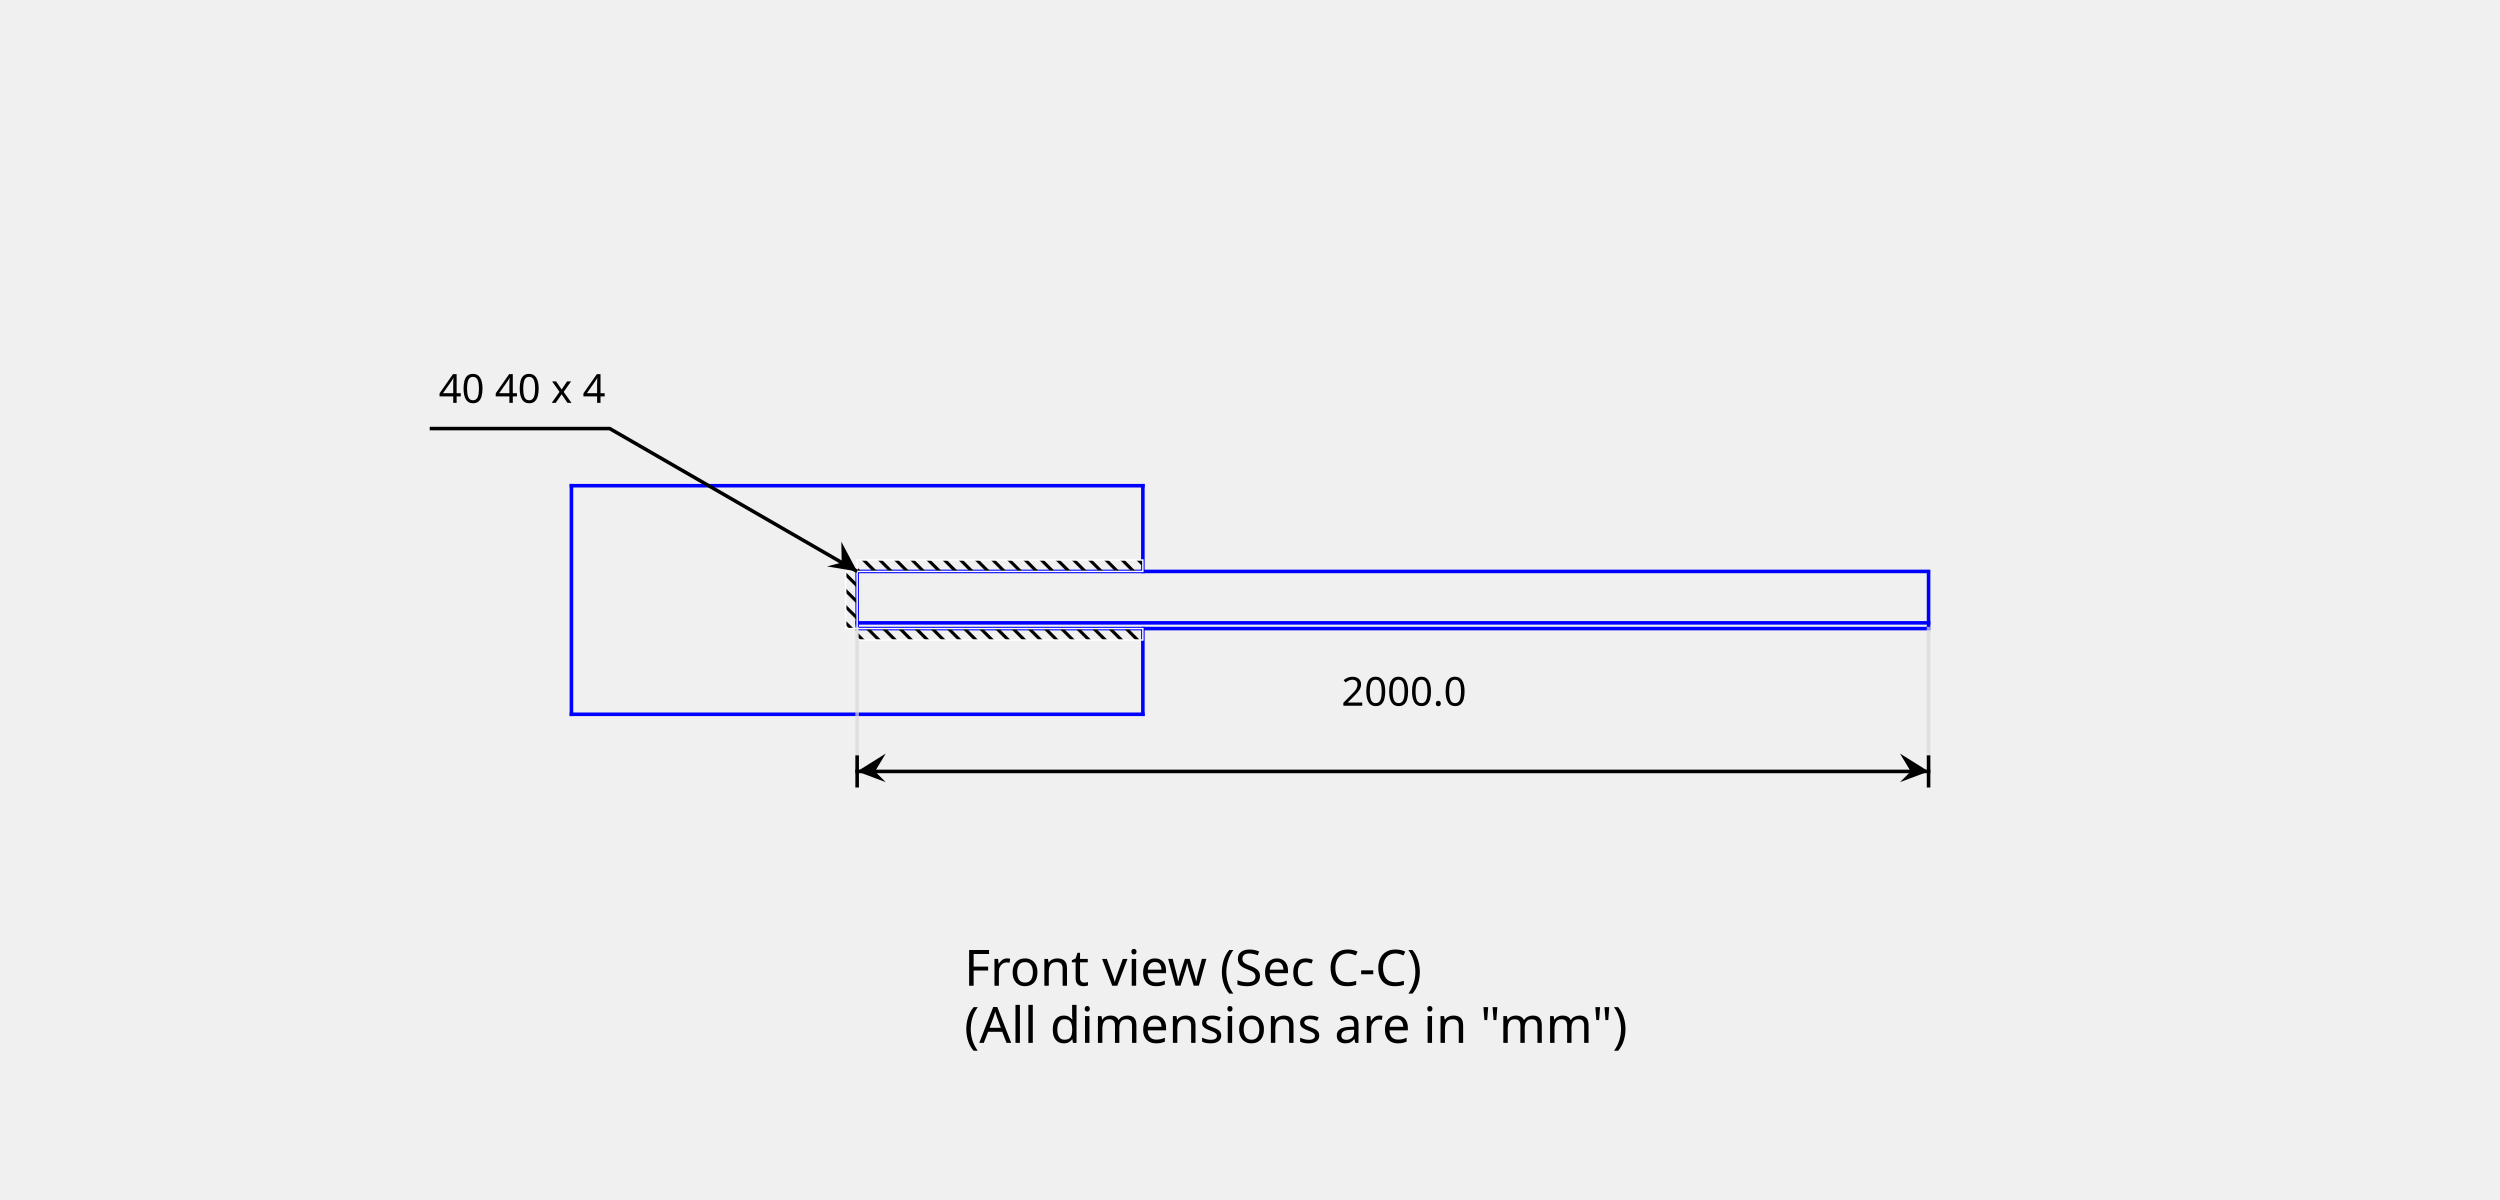
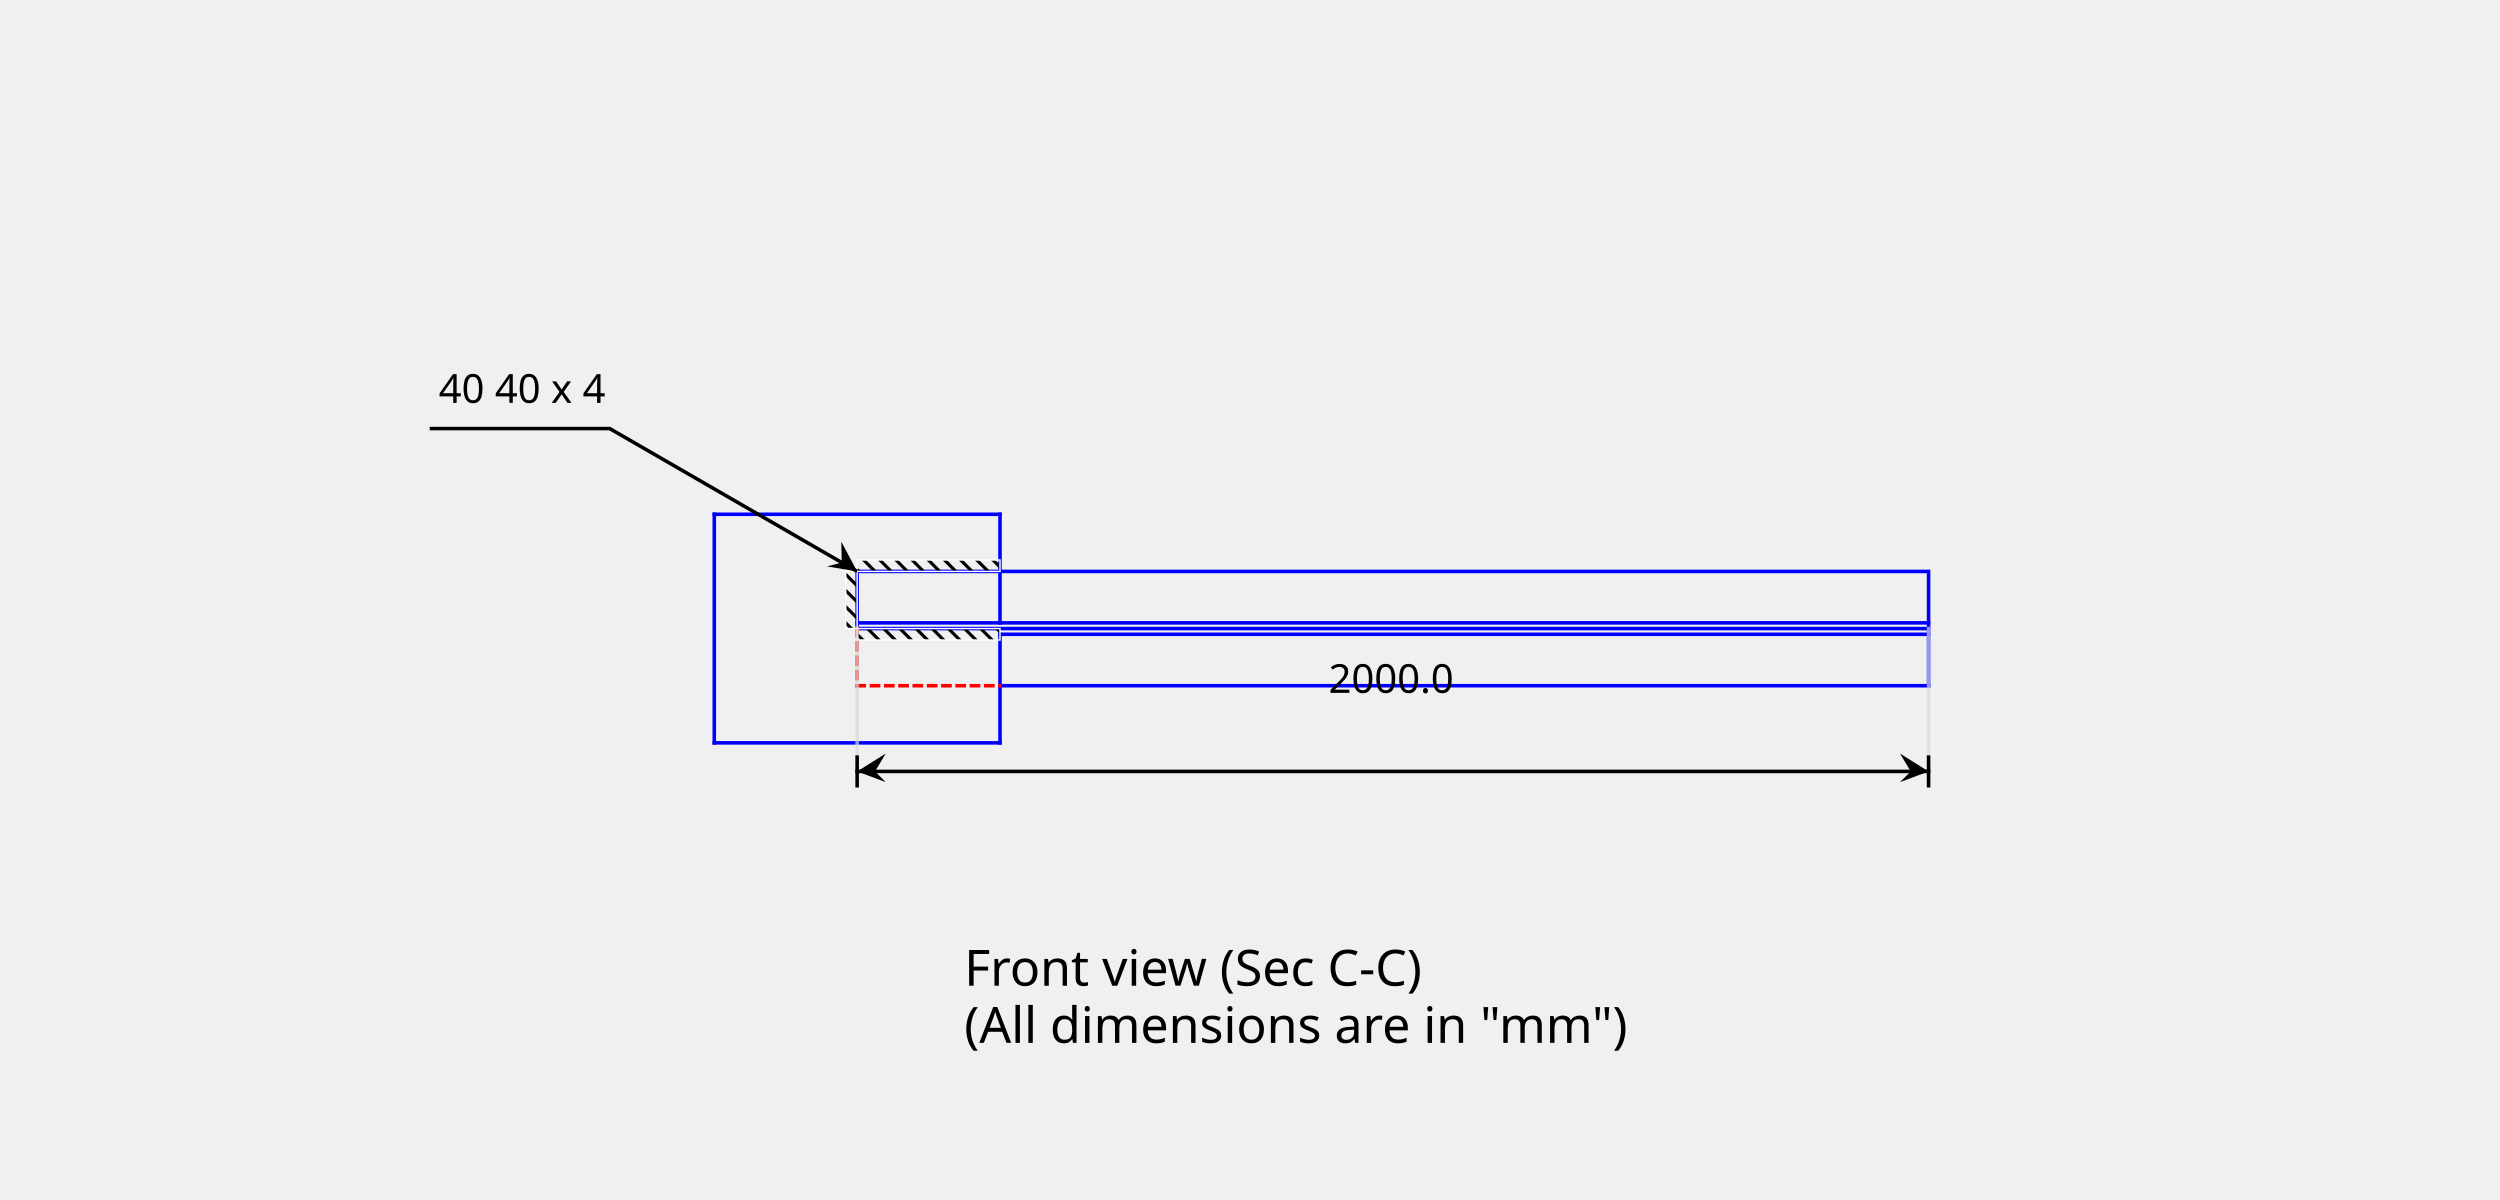
<svg xmlns="http://www.w3.org/2000/svg" baseProfile="full" height="100%" version="1.1" viewBox="-600 -400 1750 840" width="100%">
  <defs>
    <pattern height="8" id="diagonalHatch" patternTransform="rotate(45 2 2)" patternUnits="userSpaceOnUse" width="8">
      <path d="M 0,1 l 8,0" stroke="#000000" stroke-width="2.5" />
    </pattern>
-     <marker id="id40" markerHeight="20" markerWidth="30" orient="auto" refX="0" refY="3">
+     <marker id="id4" markerHeight="20" markerWidth="30" orient="auto" refX="0" refY="3">
      <path d=" M0,3 L8,8 L5,3 L8,0 L0,3" fill="black" />
    </marker>
-     <marker id="id41" markerHeight="30" markerWidth="30" orient="auto" refX="8" refY="3">
+     <marker id="id5" markerHeight="30" markerWidth="30" orient="auto" refX="8" refY="3">
      <path d=" M0,0 L3,3 L0,8 L8,3 L0,0" fill="black" />
    </marker>
-     <marker id="id42" markerHeight="20" markerWidth="30" orient="auto" refX="0" refY="3">
+     <marker id="id6" markerHeight="20" markerWidth="30" orient="auto" refX="0" refY="3">
      <path d=" M0,3 L8,8 L5,3 L8,0 L0,3" fill="black" />
    </marker>
  </defs>
  <polyline fill="none" points="0,0 750,0 750.0,40.0 0.0,40.0 0,0" stroke="blue" stroke-width="2.5" />
-   <line stroke="blue" stroke-linecap="square" stroke-width="2.5" x1="-200.0" x2="200.0" y1="-60.0" y2="-60.0" />
-   <line stroke="blue" stroke-linecap="square" stroke-width="2.5" x1="-200.0" x2="-200.0" y1="-60.0" y2="100.0" />
-   <line stroke="blue" stroke-linecap="square" stroke-width="2.5" x1="-200.0" x2="200.0" y1="100.0" y2="100.0" />
-   <line stroke="blue" stroke-linecap="square" stroke-width="2.5" x1="200.0" x2="200.0" y1="100.0" y2="40.0" />
-   <line stroke="blue" stroke-linecap="square" stroke-width="2.5" x1="200.0" x2="200.0" y1="-60.0" y2="0.0" />
  <line stroke="blue" stroke-linecap="square" stroke-width="2.5" x1="0.0" x2="750.0" y1="36.0" y2="36.0" />
-   <rect fill="url(#diagonalHatch)" height="8" stroke="white" stroke-width="1.0" width="200.0" x="0" y="-8" />
-   <rect fill="url(#diagonalHatch)" height="8" stroke="white" stroke-width="1.0" width="200.0" x="0.0" y="40.0" />
+   <line stroke="blue" stroke-linecap="square" stroke-width="2.5" x1="750.0" x2="750.0" y1="40.0" y2="80.0" />
+   <line stroke="blue" stroke-linecap="square" stroke-width="2.5" x1="100.0" x2="100.0" y1="44.0" y2="80.0" />
+   <line stroke="blue" stroke-linecap="square" stroke-width="2.5" x1="100.0" x2="750.0" y1="44.0" y2="44.0" />
+   <line stroke="blue" stroke-linecap="square" stroke-width="2.5" x1="100.0" x2="750.0" y1="80.0" y2="80.0" />
+   <line stroke="blue" stroke-linecap="square" stroke-width="2.5" x1="100.0" x2="100.0" y1="-40.0" y2="36.0" />
+   <line stroke="blue" stroke-linecap="square" stroke-width="2.5" x1="100.0" x2="100.0" y1="80.0" y2="120.0" />
+   <line stroke="blue" stroke-linecap="square" stroke-width="2.5" x1="100.0" x2="-100.0" y1="-40.0" y2="-40.0" />
+   <line stroke="blue" stroke-linecap="square" stroke-width="2.5" x1="-100.0" x2="100.0" y1="120.0" y2="120.0" />
+   <line stroke="blue" stroke-linecap="square" stroke-width="2.5" x1="-100.0" x2="-100.0" y1="120.0" y2="-40.0" />
+   <line stroke="red" stroke-dasharray="5 5" stroke-linecap="square" stroke-width="2.5" x1="0.0" x2="0.0" y1="40.0" y2="80.0" />
+   <line stroke="red" stroke-dasharray="5 5" stroke-linecap="square" stroke-width="2.5" x1="0.0" x2="100.0" y1="80.0" y2="80.0" />
+   <rect fill="url(#diagonalHatch)" height="8" stroke="white" stroke-width="1.0" width="100.0" x="0" y="-8" />
  <rect fill="url(#diagonalHatch)" height="40.0" stroke="white" stroke-width="1.0" width="8" x="-8" y="0" />
-   <polyline fill="none" marker-start="url(#id40)" points="0,0 -173.205,-100.0 -299.205,-100.0" stroke="black" stroke-width="2.5" />
+   <rect fill="url(#diagonalHatch)" height="8" stroke="white" stroke-width="1.0" width="100.0" x="0.0" y="40.0" />
+   <polyline fill="none" marker-start="url(#id4)" points="0,0 -173.205,-100.0 -299.205,-100.0" stroke="black" stroke-width="2.5" />
  <text fill="black" font-family="sans-serif" font-size="28" x="-292.905" y="-118.0">40 40 x 4</text>
  <text fill="black" font-family="sans-serif" font-size="28" x="-305.505" y="-67.0"> </text>
  <line stroke="#D8D8D8" stroke-linecap="square" stroke-opacity="0.7" stroke-width="2.5" x1="0.0" x2="0.0" y1="40.0" y2="140.0" />
  <line stroke="#D8D8D8" stroke-linecap="square" stroke-opacity="0.7" stroke-width="2.5" x1="750.0" x2="750.0" y1="40.0" y2="140.0" />
-   <line marker-end="url(#id41)" marker-start="url(#id42)" stroke="black" stroke-linecap="square" stroke-width="2.5" x1="750.0" x2="0.0" y1="140.0" y2="140.0" />
-   <text fill="black" font-family="sans-serif" font-size="28" x="339.0" y="94.0">2000.0</text>
+   <line marker-end="url(#id5)" marker-start="url(#id6)" stroke="black" stroke-linecap="square" stroke-width="2.5" x1="750.0" x2="0.0" y1="140.0" y2="140.0" />
+   <text fill="black" font-family="sans-serif" font-size="28" x="330.0" y="85.0">2000.0</text>
  <line stroke="black" stroke-linecap="square" stroke-opacity="1.0" stroke-width="2.5" x1="750.0" x2="750.0" y1="130.0" y2="150.0" />
  <line stroke="black" stroke-linecap="square" stroke-opacity="1.0" stroke-width="2.5" x1="0.0" x2="0.0" y1="130.0" y2="150.0" />
  <text fill="black" font-family="sans-serif" font-size="35" x="75.0" y="290.0">Front view (Sec C-C) </text>
  <text fill="black" font-family="sans-serif" font-size="35" x="75.0" y="330.0">(All dimensions are in "mm")</text>
</svg>
